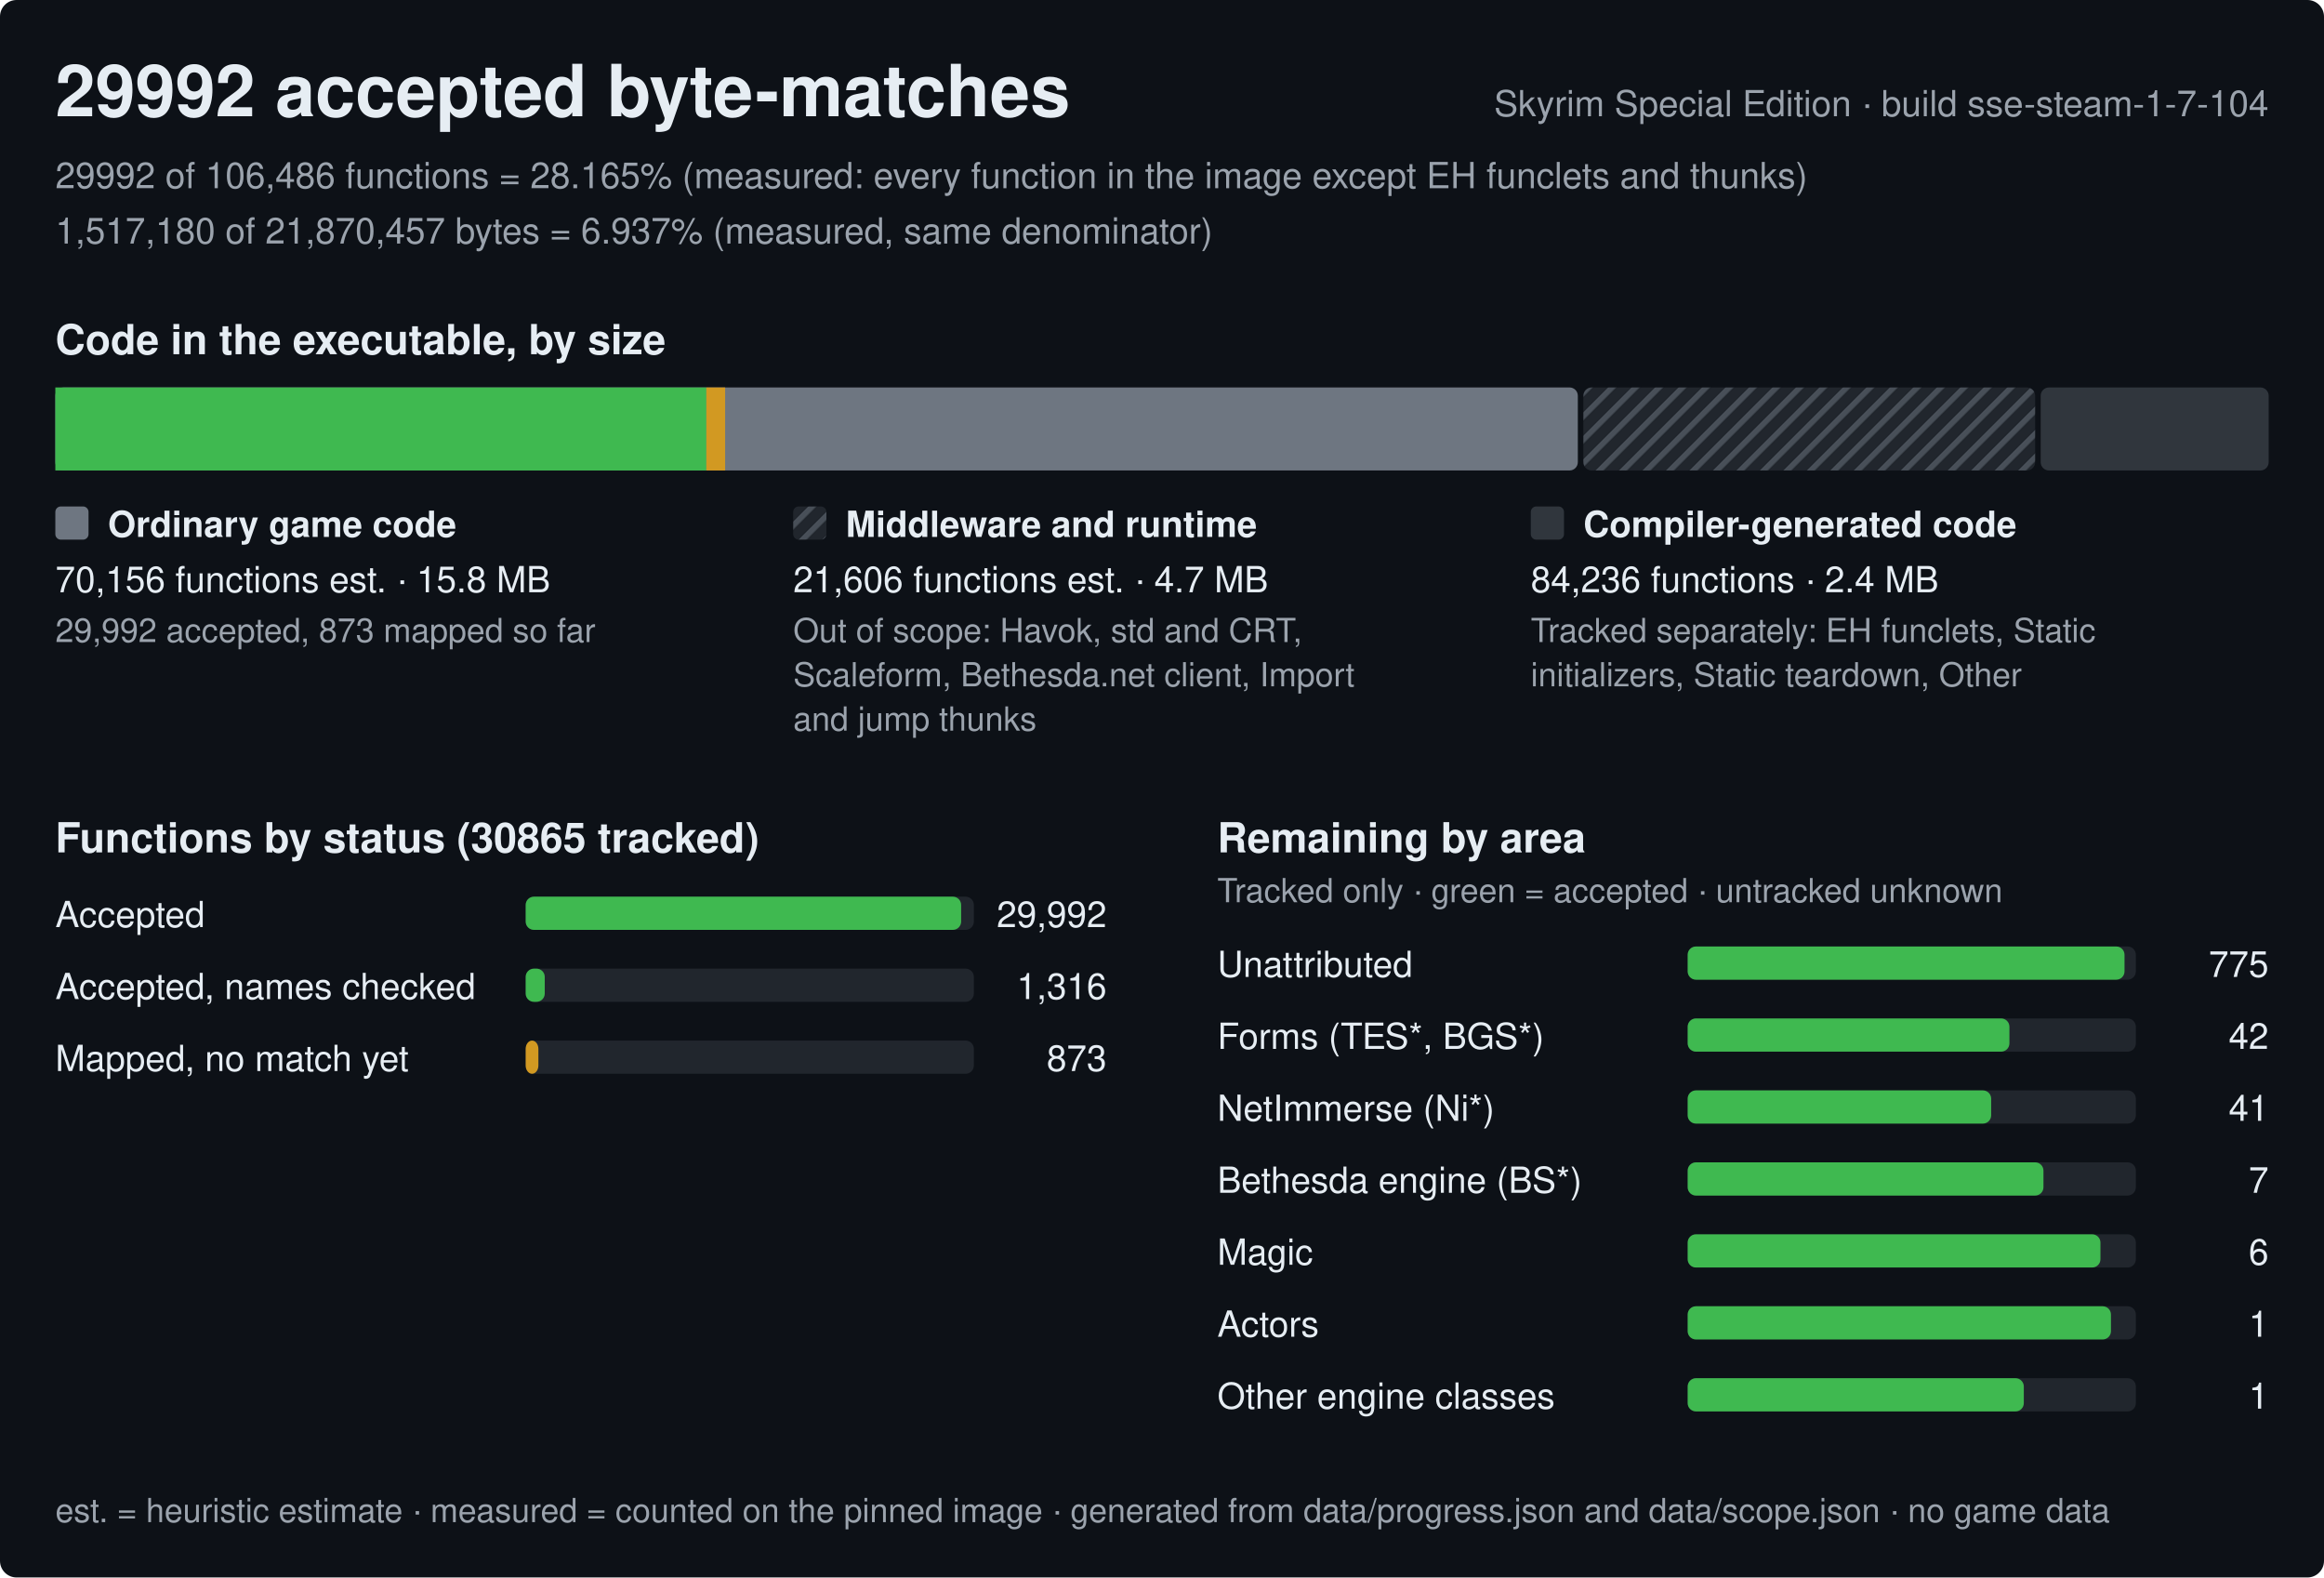
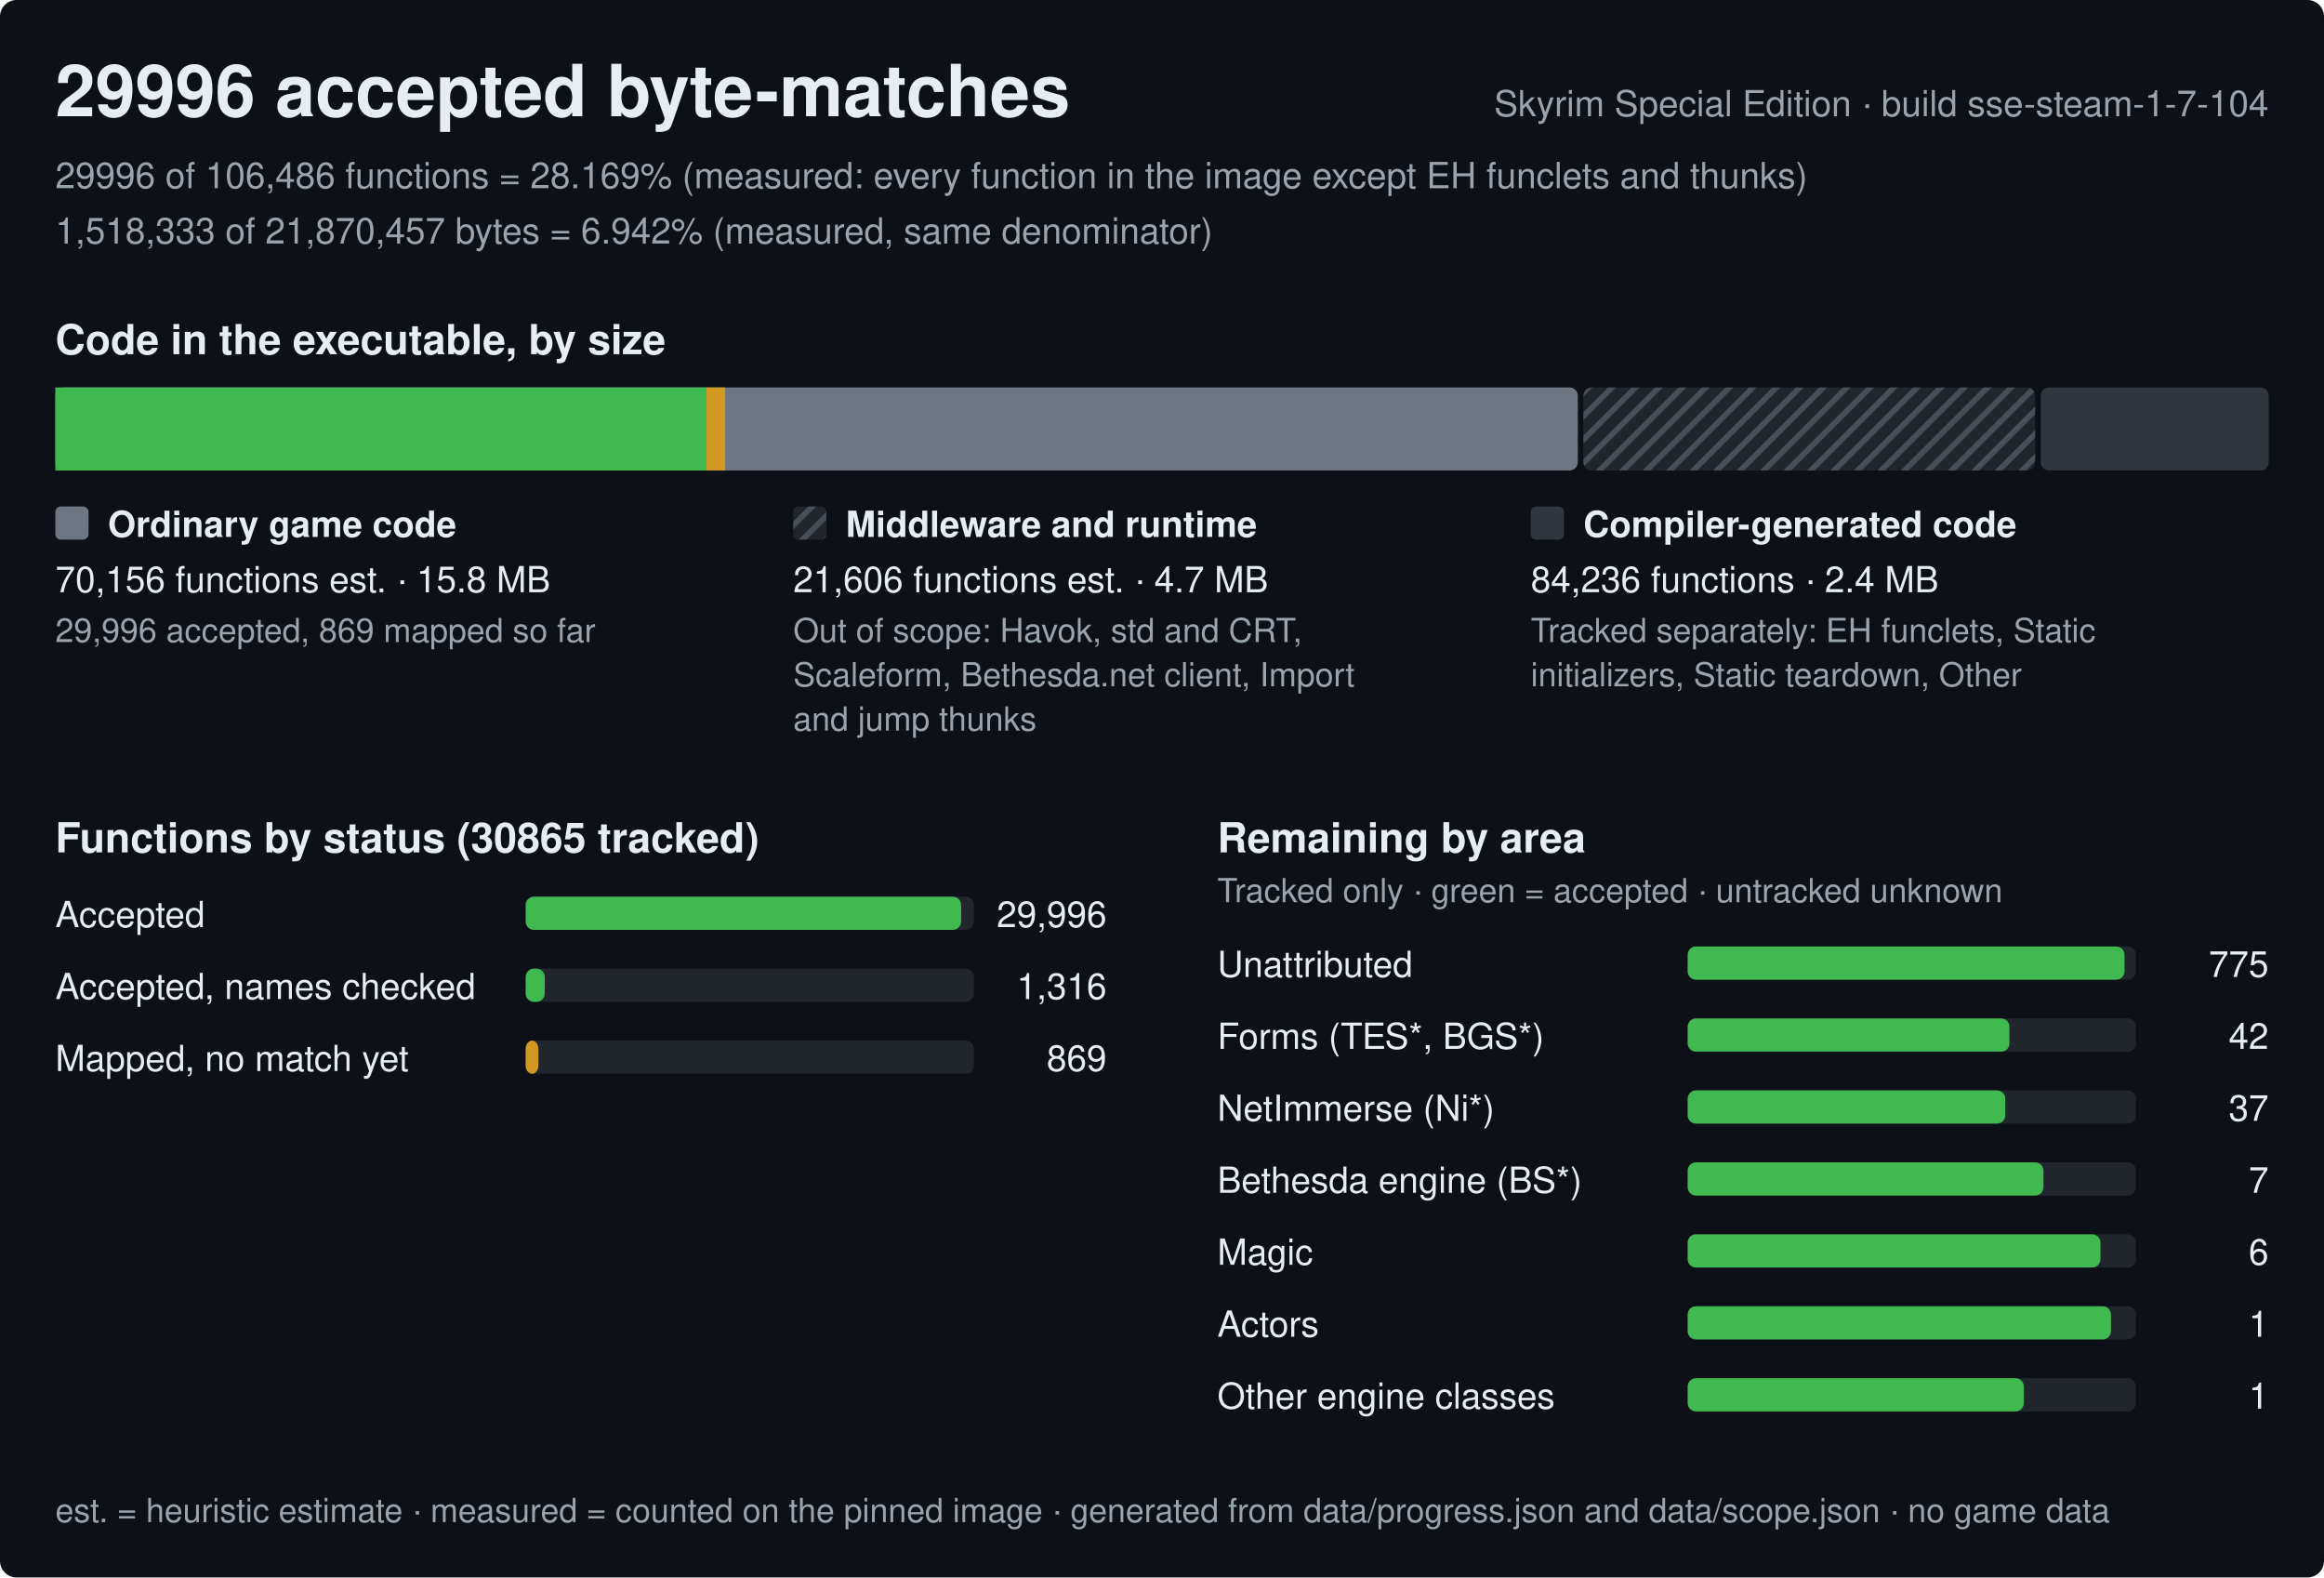
<svg xmlns="http://www.w3.org/2000/svg" width="840" height="570" viewBox="0 0 840 570" role="img" aria-label="Progress of the Skyrim Special Edition byte-matching reconstruction, build sse-steam-1-7-104">
  <style>text{font-family:-apple-system,BlinkMacSystemFont,'Segoe UI',Helvetica,Arial,sans-serif;fill:#e6edf3;white-space:pre}.h{font-size:26px;font-weight:600}.st{font-size:15px;font-weight:600}.lb{font-size:13px;font-weight:600}.bl{font-size:12px;font-weight:600;stroke:#0d1117;stroke-width:3px;paint-order:stroke;stroke-linejoin:round}.rl{font-size:13px}.fn{font-size:12px;fill:#9ba3ad}.mu{fill:#9ba3ad}</style>
  <defs>
    <pattern id="hx" width="6" height="6" patternUnits="userSpaceOnUse" patternTransform="rotate(45)">
      <rect width="6" height="6" fill="#21262d" />
      <rect width="2" height="6" fill="#484f58" />
    </pattern>
  </defs>
  <rect width="840" height="570" rx="6" fill="#0d1117" />
-   <text x="20" y="42" class="h">29992 accepted byte-matches</text>
+   <text x="20" y="42" class="h">29996 accepted byte-matches</text>
  <text x="820" y="42" class="rl mu" text-anchor="end">Skyrim Special Edition · build sse-steam-1-7-104</text>
-   <text x="20" y="68" class="rl mu">29992 of 106,486 functions = 28.165% (measured: every function in the image except EH funclets and thunks)</text>
-   <text x="20" y="88" class="rl mu">1,517,180 of 21,870,457 bytes = 6.937% (measured, same denominator)</text>
+   <text x="20" y="68" class="rl mu">29996 of 106,486 functions = 28.169% (measured: every function in the image except EH funclets and thunks)</text>
+   <text x="20" y="88" class="rl mu">1,518,333 of 21,870,457 bytes = 6.942% (measured, same denominator)</text>
  <text x="20" y="128" class="st">Code in the executable, by size</text>
  <rect x="20" y="140" width="550.3" height="30" rx="3" fill="#6e7681" />
  <rect x="20" y="140" width="235.3" height="30" fill="#3fb950" />
  <rect x="255.3" y="140" width="6.8" height="30" fill="#d29922" />
  <rect x="572.3" y="140" width="163.3" height="30" rx="3" fill="url(#hx)" />
  <rect x="737.6" y="140" width="82.4" height="30" rx="3" fill="#30363d" />
  <rect x="20" y="183" width="12" height="12" rx="2" fill="#6e7681" />
  <text x="39" y="194" class="lb">Ordinary game code</text>
  <text x="20" y="214" class="rl">70,156 functions est. · 15.8 MB</text>
-   <text x="20" y="232" class="fn">29,992 accepted, 873 mapped so far</text>
+   <text x="20" y="232" class="fn">29,996 accepted, 869 mapped so far</text>
  <rect x="286.7" y="183" width="12" height="12" rx="2" fill="url(#hx)" />
  <text x="305.7" y="194" class="lb">Middleware and runtime</text>
  <text x="286.7" y="214" class="rl">21,606 functions est. · 4.7 MB</text>
  <text x="286.7" y="232" class="fn">Out of scope: Havok, std and CRT,</text>
  <text x="286.7" y="248" class="fn">Scaleform, Bethesda.net client, Import</text>
  <text x="286.7" y="264" class="fn">and jump thunks</text>
  <rect x="553.3" y="183" width="12" height="12" rx="2" fill="#30363d" />
  <text x="572.3" y="194" class="lb">Compiler-generated code</text>
  <text x="553.3" y="214" class="rl">84,236 functions · 2.4 MB</text>
  <text x="553.3" y="232" class="fn">Tracked separately: EH funclets, Static</text>
  <text x="553.3" y="248" class="fn">initializers, Static teardown, Other</text>
  <text x="20" y="308" class="st">Functions by status (30865 tracked)</text>
  <text x="20" y="335" class="rl">Accepted</text>
  <rect x="190" y="324" width="162.0" height="12" rx="3" fill="#21262d" />
  <rect x="190" y="324" width="157.4" height="12" rx="3" fill="#3fb950" />
-   <text x="400.0" y="335" class="rl" text-anchor="end">29,992</text>
+   <text x="400.0" y="335" class="rl" text-anchor="end">29,996</text>
  <text x="20" y="361" class="rl">Accepted, names checked</text>
  <rect x="190" y="350" width="162.0" height="12" rx="3" fill="#21262d" />
  <rect x="190" y="350" width="6.9" height="12" rx="3" fill="#3fb950" />
  <text x="400.0" y="361" class="rl" text-anchor="end">1,316</text>
  <text x="20" y="387" class="rl">Mapped, no match yet</text>
  <rect x="190" y="376" width="162.0" height="12" rx="3" fill="#21262d" />
  <rect x="190" y="376" width="4.6" height="12" rx="3" fill="#d29922" />
-   <text x="400.0" y="387" class="rl" text-anchor="end">873</text>
+   <text x="400.0" y="387" class="rl" text-anchor="end">869</text>
  <text x="440.0" y="308" class="st">Remaining by area</text>
  <text x="440.0" y="326" class="fn">Tracked only · green = accepted · untracked unknown</text>
  <text x="440.0" y="353" class="rl">Unattributed</text>
  <rect x="610.0" y="342" width="162.0" height="12" rx="3" fill="#21262d" />
  <rect x="610.0" y="342" width="157.9" height="12" rx="3" fill="#3fb950" />
  <text x="820.0" y="353" class="rl" text-anchor="end">775</text>
  <text x="440.0" y="379" class="rl">Forms (TES*, BGS*)</text>
  <rect x="610.0" y="368" width="162.0" height="12" rx="3" fill="#21262d" />
  <rect x="610.0" y="368" width="116.3" height="12" rx="3" fill="#3fb950" />
  <text x="820.0" y="379" class="rl" text-anchor="end">42</text>
  <text x="440.0" y="405" class="rl">NetImmerse (Ni*)</text>
  <rect x="610.0" y="394" width="162.0" height="12" rx="3" fill="#21262d" />
-   <rect x="610.0" y="394" width="109.7" height="12" rx="3" fill="#3fb950" />
-   <text x="820.0" y="405" class="rl" text-anchor="end">41</text>
+   <rect x="610.0" y="394" width="114.8" height="12" rx="3" fill="#3fb950" />
+   <text x="820.0" y="405" class="rl" text-anchor="end">37</text>
  <text x="440.0" y="431" class="rl">Bethesda engine (BS*)</text>
  <rect x="610.0" y="420" width="162.0" height="12" rx="3" fill="#21262d" />
  <rect x="610.0" y="420" width="128.6" height="12" rx="3" fill="#3fb950" />
  <text x="820.0" y="431" class="rl" text-anchor="end">7</text>
  <text x="440.0" y="457" class="rl">Magic</text>
  <rect x="610.0" y="446" width="162.0" height="12" rx="3" fill="#21262d" />
  <rect x="610.0" y="446" width="149.2" height="12" rx="3" fill="#3fb950" />
  <text x="820.0" y="457" class="rl" text-anchor="end">6</text>
  <text x="440.0" y="483" class="rl">Actors</text>
  <rect x="610.0" y="472" width="162.0" height="12" rx="3" fill="#21262d" />
  <rect x="610.0" y="472" width="153" height="12" rx="3" fill="#3fb950" />
  <text x="820.0" y="483" class="rl" text-anchor="end">1</text>
  <text x="440.0" y="509" class="rl">Other engine classes</text>
  <rect x="610.0" y="498" width="162.0" height="12" rx="3" fill="#21262d" />
  <rect x="610.0" y="498" width="121.5" height="12" rx="3" fill="#3fb950" />
  <text x="820.0" y="509" class="rl" text-anchor="end">1</text>
  <text x="20" y="550" class="fn">est. = heuristic estimate · measured = counted on the pinned image · generated from data/progress.json and data/scope.json · no game data</text>
</svg>
